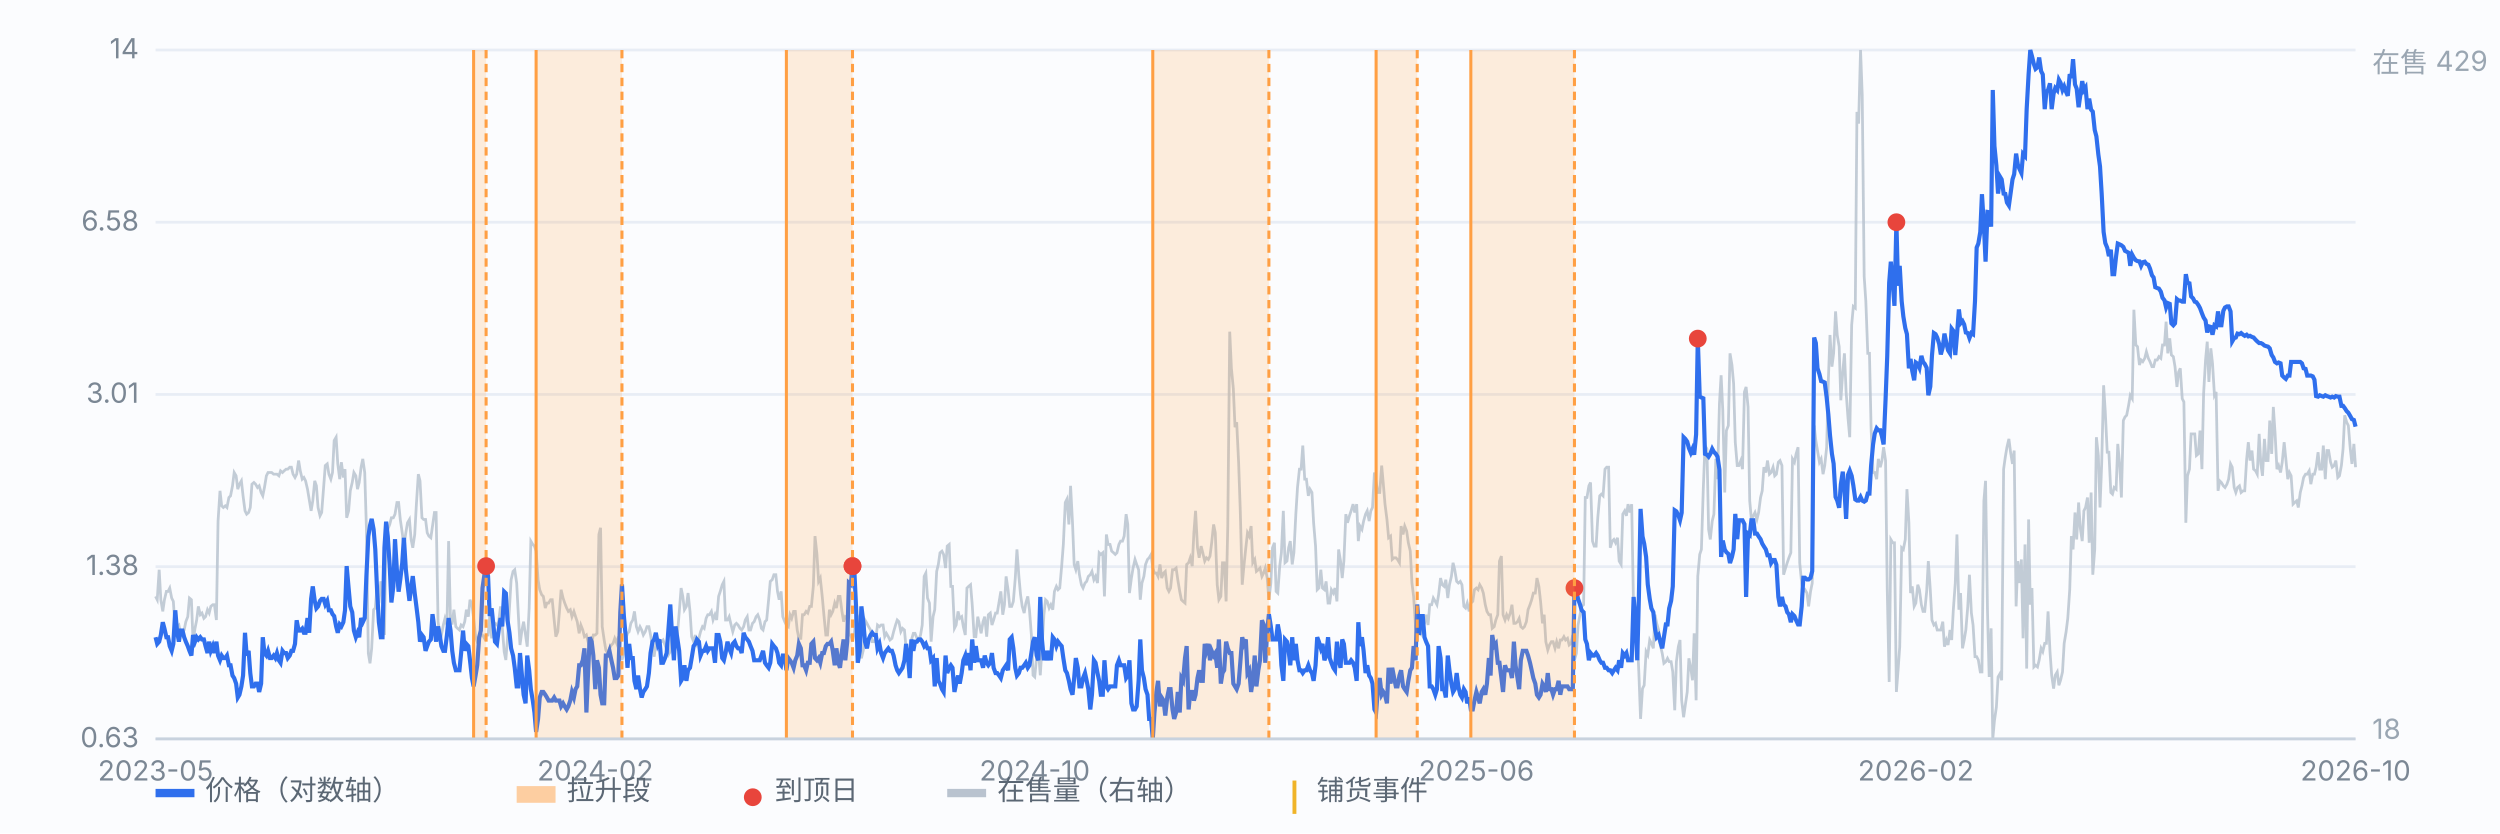
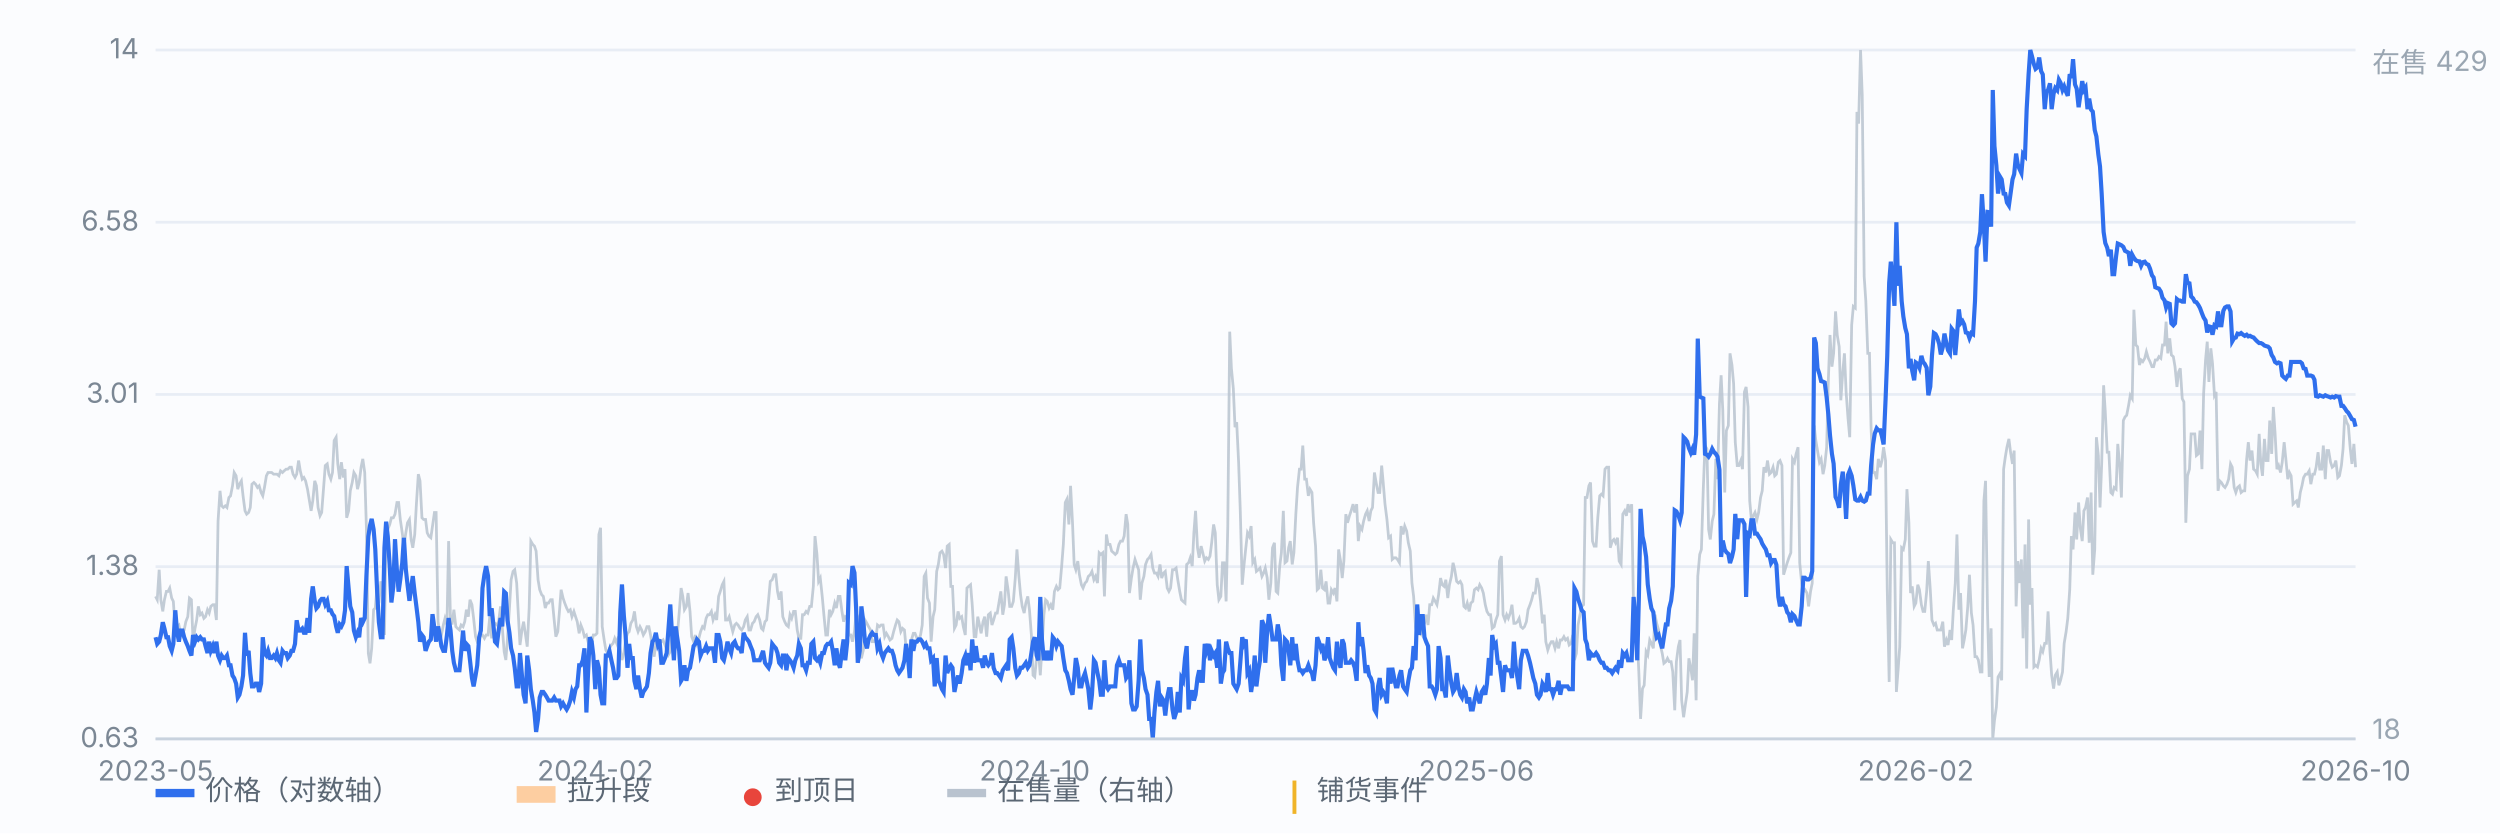
<svg xmlns="http://www.w3.org/2000/svg" viewBox="0 0 900 300" preserveAspectRatio="xMidYMid meet" style="width:100%;max-width:900px;height:auto;display:block" font-family="-apple-system,Segoe UI,Microsoft YaHei,sans-serif" font-size="10">
  <rect x="0" y="0" width="900" height="300" fill="#fbfcfe" />
  <line x1="56" y1="266.0" x2="848" y2="266.0" stroke="#e8edf5" stroke-width="1" />
  <text x="50" y="269.0" text-anchor="end" fill="#7b8794">0.63</text>
  <line x1="56" y1="204.0" x2="848" y2="204.0" stroke="#e8edf5" stroke-width="1" />
  <text x="50" y="207.0" text-anchor="end" fill="#7b8794">1.38</text>
  <line x1="56" y1="142.0" x2="848" y2="142.0" stroke="#e8edf5" stroke-width="1" />
  <text x="50" y="145.0" text-anchor="end" fill="#7b8794">3.01</text>
  <line x1="56" y1="80.0" x2="848" y2="80.0" stroke="#e8edf5" stroke-width="1" />
  <text x="50" y="83.0" text-anchor="end" fill="#7b8794">6.58</text>
  <line x1="56" y1="18.0" x2="848" y2="18.0" stroke="#e8edf5" stroke-width="1" />
  <text x="50" y="21.0" text-anchor="end" fill="#7b8794">14</text>
  <path d="M56.0 214.7 L56.6 215.9 L57.3 205.1 L57.9 215.9 L58.6 220.1 L59.2 215.9 L59.9 212.9 L60.5 212.9 L61.1 211.7 L61.8 215.3 L62.4 216.5 L63.1 226.8 L63.7 225.6 L64.4 225.0 L65.0 228.0 L65.7 228.0 L66.3 226.8 L66.9 223.8 L67.6 222.0 L68.2 215.3 L68.9 215.9 L69.5 231.0 L70.2 226.2 L70.8 223.2 L71.4 218.3 L72.1 221.3 L72.7 220.7 L73.4 222.6 L74.0 222.0 L74.7 219.5 L75.3 220.7 L75.9 218.3 L76.6 217.7 L77.2 217.7 L77.9 223.2 L78.5 187.6 L79.2 176.7 L79.8 182.1 L80.4 182.7 L81.1 182.1 L81.7 182.7 L82.4 179.1 L83.0 178.5 L83.7 174.9 L84.3 170.1 L85.0 171.3 L85.6 176.1 L86.2 174.3 L86.9 173.1 L87.5 178.5 L88.2 183.9 L88.8 185.1 L89.5 184.5 L90.1 182.7 L90.7 174.3 L91.4 173.7 L92.0 174.3 L92.7 175.5 L93.3 174.9 L94.0 177.3 L94.6 178.5 L95.2 175.5 L95.9 171.3 L96.5 170.1 L97.2 170.1 L97.8 170.1 L98.5 170.7 L99.1 170.7 L99.7 170.7 L100.4 171.3 L101.0 169.5 L101.7 170.1 L102.3 169.5 L103.0 168.9 L103.6 168.9 L104.3 168.2 L104.9 168.2 L105.5 170.7 L106.2 171.9 L106.8 170.7 L107.5 165.8 L108.1 169.5 L108.8 172.5 L109.4 171.9 L110.0 173.1 L110.7 176.1 L111.3 179.7 L112.0 183.9 L112.6 180.3 L113.3 173.1 L113.9 174.9 L114.5 182.7 L115.2 185.7 L115.8 184.5 L116.5 175.5 L117.1 167.6 L117.8 167.0 L118.4 170.7 L119.1 172.5 L119.7 170.1 L120.3 158.6 L121.0 157.4 L121.6 167.0 L122.3 172.5 L122.9 166.4 L123.6 171.9 L124.2 168.9 L124.8 186.4 L125.5 183.9 L126.1 176.7 L126.8 173.7 L127.4 170.1 L128.1 171.3 L128.7 176.1 L129.3 173.7 L130.0 168.2 L130.6 165.2 L131.3 170.1 L131.9 190.0 L132.6 235.2 L133.2 238.8 L133.8 233.4 L134.5 219.5 L135.1 218.9 L135.8 210.5 L136.4 217.1 L137.1 209.3 L137.7 212.3 L138.4 228.6 L139.0 192.4 L139.6 190.6 L140.3 188.8 L140.9 186.4 L141.6 186.4 L142.2 185.1 L142.9 180.9 L143.5 180.9 L144.1 187.0 L144.8 191.8 L145.4 196.6 L146.1 191.8 L146.7 188.2 L147.4 187.0 L148.0 194.2 L148.6 197.2 L149.3 192.4 L149.9 181.5 L150.6 170.7 L151.2 173.1 L151.9 186.4 L152.5 187.0 L153.2 187.0 L153.8 191.8 L154.4 193.0 L155.1 193.6 L155.7 189.4 L156.4 184.5 L157.0 184.5 L157.7 223.8 L158.3 228.0 L158.9 228.6 L159.6 225.0 L160.2 222.6 L160.9 225.0 L161.5 194.8 L162.2 224.4 L162.8 224.4 L163.4 219.5 L164.1 225.6 L164.7 226.2 L165.4 226.8 L166.0 225.0 L166.7 225.6 L167.3 223.8 L167.9 219.5 L168.6 222.0 L169.2 215.9 L169.9 217.7 L170.5 222.6 L171.2 229.2 L171.8 231.0 L172.5 230.4 L173.1 228.6 L173.7 228.6 L174.4 229.8 L175.0 228.6 L175.7 228.6 L176.3 222.0 L177.0 229.8 L177.6 225.0 L178.2 224.4 L178.9 225.0 L179.5 223.8 L180.2 218.3 L180.8 225.6 L181.5 234.6 L182.1 237.6 L182.7 229.8 L183.4 218.9 L184.0 208.7 L184.7 205.7 L185.3 205.1 L186.0 209.9 L186.6 221.3 L187.2 232.2 L187.9 226.8 L188.5 223.8 L189.2 228.6 L189.8 232.8 L190.5 218.9 L191.1 194.8 L191.8 196.0 L192.4 196.6 L193.0 198.4 L193.7 208.7 L194.3 212.3 L195.0 214.1 L195.6 214.7 L196.3 218.9 L196.9 217.1 L197.5 217.1 L198.2 215.9 L198.8 215.9 L199.5 223.2 L200.1 229.2 L200.8 227.4 L201.4 220.1 L202.0 212.3 L202.7 215.3 L203.3 217.1 L204.0 218.9 L204.6 220.1 L205.3 219.5 L205.9 222.0 L206.6 220.1 L207.2 222.0 L207.8 223.8 L208.5 228.0 L209.1 225.0 L209.8 226.8 L210.4 229.2 L211.1 228.6 L211.7 231.0 L212.3 233.4 L213.0 231.6 L213.6 228.6 L214.3 228.6 L214.9 228.0 L215.6 192.4 L216.2 190.0 L216.8 225.6 L217.5 230.4 L218.1 234.0 L218.8 235.2 L219.4 233.4 L220.1 232.2 L220.7 231.6 L221.3 229.8 L222.0 231.6 L222.6 229.2 L223.3 234.0 L223.9 237.6 L224.6 235.2 L225.2 230.4 L225.9 228.0 L226.5 227.4 L227.1 224.4 L227.8 223.2 L228.4 220.1 L229.1 225.6 L229.7 227.4 L230.4 225.6 L231.0 226.8 L231.6 228.6 L232.3 227.4 L232.9 225.6 L233.6 225.6 L234.2 228.6 L234.9 232.8 L235.5 236.4 L236.1 231.6 L236.8 231.6 L237.4 230.4 L238.1 231.0 L238.7 230.4 L239.4 232.2 L240.0 234.0 L240.6 235.8 L241.3 234.6 L241.9 229.2 L242.6 227.4 L243.2 231.0 L243.9 228.0 L244.5 220.7 L245.2 211.7 L245.8 214.7 L246.4 219.5 L247.1 218.3 L247.7 213.5 L248.4 220.1 L249.0 229.2 L249.7 231.0 L250.3 228.6 L250.9 231.6 L251.6 229.8 L252.2 227.4 L252.9 225.6 L253.5 226.2 L254.2 222.6 L254.8 221.3 L255.4 221.3 L256.1 220.1 L256.7 223.2 L257.4 221.3 L258.0 223.2 L258.7 214.7 L259.3 212.9 L260.0 210.5 L260.6 209.3 L261.2 223.2 L261.9 223.2 L262.5 222.0 L263.2 225.0 L263.8 227.4 L264.5 225.0 L265.1 224.4 L265.7 225.0 L266.4 226.2 L267.0 226.8 L267.7 225.6 L268.3 223.2 L269.0 222.0 L269.6 226.8 L270.2 226.8 L270.9 224.4 L271.5 223.8 L272.2 222.0 L272.8 221.3 L273.5 223.2 L274.1 226.2 L274.7 226.8 L275.4 223.8 L276.0 223.2 L276.7 215.9 L277.3 209.3 L278.0 208.7 L278.6 206.9 L279.3 206.9 L279.9 212.9 L280.5 215.9 L281.2 212.9 L281.8 222.0 L282.5 223.8 L283.1 225.0 L283.8 225.6 L284.4 221.3 L285.0 222.6 L285.7 220.1 L286.3 220.1 L287.0 226.8 L287.6 229.8 L288.3 229.8 L288.9 221.3 L289.5 221.3 L290.2 220.1 L290.8 220.7 L291.5 218.3 L292.1 218.3 L292.8 211.1 L293.4 193.0 L294.1 199.6 L294.7 209.3 L295.3 208.1 L296.0 214.7 L296.6 221.3 L297.3 228.6 L297.9 228.6 L298.6 219.5 L299.2 221.3 L299.8 220.1 L300.5 217.1 L301.1 218.9 L301.8 214.7 L302.4 214.7 L303.1 220.1 L303.7 223.8 L304.3 222.0 L305.0 222.6 L305.6 228.6 L306.3 228.6 L306.9 231.0 L307.6 227.4 L308.2 220.7 L308.8 222.0 L309.5 232.2 L310.1 237.0 L310.8 234.0 L311.4 223.2 L312.1 224.4 L312.7 225.6 L313.4 226.8 L314.0 231.0 L314.6 231.0 L315.3 229.8 L315.9 225.0 L316.6 225.6 L317.2 225.0 L317.9 225.0 L318.5 229.2 L319.1 228.0 L319.8 229.2 L320.4 230.4 L321.1 229.8 L321.7 227.4 L322.4 225.0 L323.0 223.2 L323.6 223.8 L324.3 227.4 L324.9 226.2 L325.6 226.8 L326.2 233.4 L326.9 237.0 L327.5 234.6 L328.1 230.4 L328.8 228.0 L329.4 228.0 L330.1 229.8 L330.7 230.4 L331.4 228.6 L332.0 225.0 L332.7 207.5 L333.3 206.3 L333.9 215.3 L334.6 217.1 L335.2 231.0 L335.9 222.0 L336.5 219.5 L337.2 205.7 L337.8 203.2 L338.4 199.0 L339.1 198.4 L339.7 199.6 L340.4 204.5 L341.0 196.6 L341.7 196.0 L342.3 211.1 L342.9 211.1 L343.6 226.2 L344.2 225.0 L344.9 220.1 L345.5 222.6 L346.2 222.0 L346.8 225.6 L347.5 228.6 L348.1 211.7 L348.7 211.1 L349.4 210.5 L350.0 217.7 L350.7 229.2 L351.3 229.2 L352.0 222.0 L352.6 225.0 L353.2 228.0 L353.9 223.8 L354.5 222.0 L355.2 229.2 L355.8 221.3 L356.5 220.7 L357.1 225.0 L357.7 223.2 L358.4 220.7 L359.0 220.7 L359.7 216.5 L360.3 212.9 L361.0 221.3 L361.6 217.7 L362.2 207.5 L362.9 212.3 L363.5 218.3 L364.2 218.3 L364.8 216.5 L365.5 208.1 L366.1 197.8 L366.8 207.5 L367.4 214.1 L368.0 218.3 L368.7 220.7 L369.3 217.1 L370.0 214.7 L370.6 219.5 L371.3 228.6 L371.9 243.1 L372.5 243.7 L373.2 236.4 L373.8 233.4 L374.5 243.1 L375.1 233.4 L375.8 221.3 L376.4 215.9 L377.0 216.5 L377.7 218.9 L378.3 217.7 L379.0 219.5 L379.6 212.9 L380.3 211.1 L380.9 212.3 L381.5 211.7 L382.2 203.8 L382.8 196.0 L383.5 180.9 L384.1 179.7 L384.8 188.8 L385.4 174.9 L386.1 188.2 L386.7 203.2 L387.3 205.1 L388.0 202.0 L388.6 206.9 L389.3 210.5 L389.9 211.7 L390.6 209.9 L391.2 209.3 L391.8 207.5 L392.5 206.9 L393.1 205.7 L393.8 208.7 L394.4 207.5 L395.1 209.9 L395.7 199.0 L396.3 199.6 L397.0 199.0 L397.6 214.7 L398.3 192.4 L398.9 196.0 L399.6 196.0 L400.2 198.4 L400.9 199.0 L401.5 199.6 L402.1 199.0 L402.8 196.0 L403.4 194.8 L404.1 194.8 L404.7 193.0 L405.4 185.1 L406.0 188.8 L406.6 213.5 L407.3 208.1 L407.9 204.5 L408.6 201.4 L409.2 203.2 L409.9 205.1 L410.5 215.9 L411.1 209.9 L411.8 207.5 L412.4 203.2 L413.1 201.4 L413.7 200.8 L414.4 199.6 L415.0 204.5 L415.6 206.3 L416.3 206.3 L416.9 207.5 L417.6 203.2 L418.2 208.1 L418.9 206.3 L419.5 205.7 L420.2 211.7 L420.8 212.9 L421.4 211.7 L422.1 205.1 L422.7 205.1 L423.4 204.5 L424.0 208.7 L424.7 212.9 L425.3 215.9 L425.9 216.5 L426.6 217.1 L427.2 203.2 L427.9 202.6 L428.5 200.8 L429.2 203.8 L429.8 191.8 L430.4 183.9 L431.1 197.2 L431.7 200.8 L432.4 196.6 L433.0 199.0 L433.7 202.0 L434.3 200.8 L435.0 201.4 L435.6 200.2 L436.2 195.4 L436.9 188.8 L437.5 191.8 L438.2 210.5 L438.8 215.9 L439.5 214.7 L440.1 202.6 L440.7 202.6 L441.4 216.5 L442.0 189.4 L442.7 119.4 L443.3 132.6 L444.0 139.9 L444.6 153.8 L445.2 152.0 L445.9 166.4 L446.5 183.9 L447.2 210.5 L447.8 203.8 L448.5 197.2 L449.1 191.8 L449.7 193.0 L450.4 189.4 L451.0 202.6 L451.7 201.4 L452.3 205.7 L453.0 205.1 L453.6 204.5 L454.3 207.5 L454.9 206.3 L455.5 204.5 L456.2 208.1 L456.8 215.9 L457.5 209.9 L458.1 197.2 L458.8 195.4 L459.4 212.9 L460.0 213.5 L460.7 203.8 L461.3 199.0 L462.0 183.9 L462.6 202.6 L463.3 202.0 L463.9 197.2 L464.5 194.8 L465.2 203.2 L465.8 199.0 L466.5 185.1 L467.1 175.5 L467.8 168.9 L468.4 168.9 L469.0 160.4 L469.7 172.5 L470.3 172.5 L471.0 178.5 L471.6 176.1 L472.3 177.3 L472.9 188.2 L473.6 196.6 L474.2 212.3 L474.8 211.7 L475.5 205.1 L476.1 211.7 L476.8 212.3 L477.4 209.3 L478.1 217.1 L478.7 217.1 L479.3 212.3 L480.0 213.5 L480.6 211.7 L481.3 216.5 L481.9 197.8 L482.6 202.0 L483.2 208.1 L483.8 202.0 L484.5 185.1 L485.1 188.2 L485.8 185.7 L486.4 183.9 L487.1 181.5 L487.7 184.5 L488.4 181.5 L489.0 194.8 L489.6 189.4 L490.3 190.6 L490.9 187.6 L491.6 185.1 L492.2 183.9 L492.9 187.6 L493.5 183.9 L494.1 182.7 L494.8 170.1 L495.4 173.7 L496.1 177.3 L496.7 177.3 L497.4 167.6 L498.0 174.3 L498.6 181.5 L499.3 187.0 L499.9 193.6 L500.6 193.0 L501.2 201.4 L501.9 200.8 L502.5 200.8 L503.1 201.4 L503.8 202.6 L504.4 189.4 L505.1 192.4 L505.7 189.4 L506.4 191.2 L507.0 195.4 L507.7 198.4 L508.3 209.9 L508.9 214.7 L509.6 225.6 L510.2 228.0 L510.9 226.8 L511.5 228.0 L512.2 225.0 L512.8 224.4 L513.4 221.3 L514.1 225.0 L514.7 217.7 L515.4 217.7 L516.0 215.3 L516.7 216.5 L517.3 217.7 L517.9 214.1 L518.6 208.1 L519.2 210.5 L519.9 211.1 L520.5 208.7 L521.2 215.3 L521.8 210.5 L522.5 207.5 L523.1 202.6 L523.7 205.1 L524.4 209.3 L525.0 209.9 L525.7 209.3 L526.3 210.5 L527.0 218.3 L527.6 218.9 L528.2 217.1 L528.9 220.1 L529.5 217.1 L530.2 216.5 L530.8 212.3 L531.5 211.7 L532.1 212.3 L532.7 210.5 L533.4 211.7 L534.0 213.5 L534.7 217.7 L535.3 220.1 L536.0 221.3 L536.6 221.3 L537.2 226.2 L537.9 225.6 L538.5 223.2 L539.2 221.3 L539.8 202.0 L540.5 200.2 L541.1 221.3 L541.8 223.2 L542.4 221.3 L543.0 222.6 L543.7 220.7 L544.3 217.7 L545.0 224.4 L545.6 224.4 L546.3 223.8 L546.9 222.6 L547.5 225.6 L548.2 226.2 L548.8 225.6 L549.5 223.8 L550.1 219.5 L550.8 217.7 L551.4 215.9 L552.0 213.5 L552.7 213.5 L553.3 208.1 L554.0 211.1 L554.6 216.5 L555.3 224.4 L555.9 221.3 L556.5 231.0 L557.2 234.0 L557.8 232.2 L558.5 231.0 L559.1 231.0 L559.8 233.4 L560.4 231.0 L561.1 233.4 L561.7 230.4 L562.3 230.4 L563.0 229.2 L563.6 230.4 L564.3 229.8 L564.9 232.2 L565.6 231.6 L566.2 228.6 L566.8 237.6 L567.5 235.2 L568.1 225.0 L568.8 221.3 L569.4 218.3 L570.1 217.7 L570.7 179.1 L571.3 179.1 L572.0 174.9 L572.6 173.7 L573.3 194.8 L573.9 196.6 L574.6 196.6 L575.2 186.4 L575.9 178.5 L576.5 177.9 L577.1 178.5 L577.8 168.9 L578.4 168.2 L579.1 168.2 L579.7 197.2 L580.4 194.8 L581.0 194.2 L581.6 195.4 L582.3 193.6 L582.9 202.0 L583.6 203.2 L584.2 185.1 L584.9 183.9 L585.5 185.7 L586.1 181.5 L586.8 184.5 L587.4 181.5 L588.1 220.1 L588.7 218.3 L589.4 229.2 L590.0 242.5 L590.6 258.8 L591.3 247.9 L591.9 246.7 L592.6 234.6 L593.2 235.8 L593.9 230.4 L594.5 231.6 L595.2 233.4 L595.8 221.3 L596.4 224.4 L597.1 226.8 L597.7 232.2 L598.4 235.2 L599.0 238.8 L599.7 238.2 L600.3 237.0 L600.9 238.2 L601.6 238.2 L602.2 241.9 L602.9 255.7 L603.5 238.2 L604.2 232.8 L604.8 230.4 L605.4 252.1 L606.1 258.2 L606.7 253.9 L607.4 249.1 L608.0 237.0 L608.7 240.7 L609.3 244.9 L609.9 228.0 L610.6 252.1 L611.2 207.5 L611.9 199.6 L612.5 197.8 L613.2 175.5 L613.8 160.4 L614.5 161.6 L615.1 190.6 L615.7 194.2 L616.4 187.6 L617.0 185.1 L617.7 165.2 L618.3 172.5 L619.0 145.3 L619.6 135.1 L620.2 147.7 L620.9 177.3 L621.5 155.0 L622.2 153.2 L622.8 127.2 L623.5 131.4 L624.1 138.1 L624.7 159.2 L625.4 167.6 L626.0 167.6 L626.7 165.8 L627.3 168.9 L628.0 141.1 L628.6 139.3 L629.3 146.5 L629.9 180.3 L630.5 187.0 L631.2 185.7 L631.8 184.5 L632.5 187.0 L633.1 184.5 L633.8 179.1 L634.4 176.7 L635.0 168.2 L635.7 170.1 L636.3 165.8 L637.0 170.7 L637.6 170.1 L638.3 168.2 L638.9 171.3 L639.5 170.7 L640.2 166.4 L640.8 165.8 L641.5 167.6 L642.1 206.9 L642.8 204.5 L643.4 202.6 L644.0 200.8 L644.7 199.0 L645.3 165.2 L646.0 166.4 L646.6 163.4 L647.3 161.0 L647.9 202.6 L648.6 209.9 L649.2 212.9 L649.8 212.3 L650.5 213.5 L651.1 218.3 L651.8 212.9 L652.4 209.9 L653.1 153.2 L653.7 158.6 L654.3 162.2 L655.0 166.4 L655.6 165.2 L656.3 170.7 L656.9 167.6 L657.6 161.0 L658.2 136.9 L658.8 120.6 L659.5 132.0 L660.1 127.2 L660.8 112.1 L661.4 120.6 L662.1 124.8 L662.7 144.1 L663.4 133.9 L664.0 127.2 L664.6 141.1 L665.3 150.7 L665.9 157.4 L666.6 117.0 L667.2 110.3 L667.9 110.9 L668.5 40.3 L669.1 44.5 L669.8 18.0 L670.4 34.3 L671.1 99.5 L671.7 108.5 L672.4 127.2 L673.0 127.2 L673.6 154.4 L674.3 170.1 L674.9 170.1 L675.6 172.5 L676.2 165.2 L676.9 168.2 L677.5 165.8 L678.1 161.0 L678.8 165.8 L679.4 211.7 L680.1 245.5 L680.7 194.2 L681.4 195.4 L682.0 195.4 L682.7 249.1 L683.3 241.3 L683.9 232.8 L684.6 197.2 L685.2 197.8 L685.9 194.2 L686.5 176.1 L687.2 188.2 L687.8 213.5 L688.4 211.1 L689.1 218.3 L689.7 217.1 L690.4 210.5 L691.0 212.3 L691.7 217.7 L692.3 220.1 L692.9 220.1 L693.6 212.9 L694.2 202.0 L694.9 212.3 L695.5 223.2 L696.2 225.0 L696.8 224.4 L697.4 226.8 L698.1 226.8 L698.7 226.8 L699.4 223.8 L700.0 232.8 L700.7 230.4 L701.3 232.2 L702.0 226.8 L702.6 230.4 L703.2 219.5 L703.9 209.9 L704.5 192.4 L705.2 219.5 L705.8 213.5 L706.5 233.4 L707.1 230.4 L707.7 226.8 L708.4 218.3 L709.0 206.9 L709.7 220.7 L710.3 225.0 L711.0 236.4 L711.6 236.4 L712.2 237.6 L712.9 241.9 L713.5 241.9 L714.2 180.3 L714.8 173.1 L715.5 220.1 L716.1 243.7 L716.8 226.2 L717.4 266.0 L718.0 259.4 L718.7 254.5 L719.3 243.7 L720.0 242.5 L720.6 244.9 L721.3 168.9 L721.9 164.6 L722.5 161.0 L723.2 158.0 L723.8 162.8 L724.5 167.0 L725.1 162.2 L725.8 218.3 L726.4 202.0 L727.0 209.9 L727.7 201.4 L728.3 229.8 L729.0 196.0 L729.6 240.7 L730.3 187.0 L730.9 217.7 L731.5 211.7 L732.2 240.1 L732.8 239.5 L733.5 240.1 L734.1 237.6 L734.8 233.4 L735.4 234.6 L736.1 231.6 L736.7 231.6 L737.3 220.1 L738.0 234.6 L738.6 243.1 L739.3 247.9 L739.9 243.1 L740.6 241.9 L741.2 246.7 L741.8 244.9 L742.5 241.9 L743.1 231.6 L743.8 227.4 L744.4 222.6 L745.1 212.3 L745.7 193.0 L746.3 197.8 L747.0 184.5 L747.6 194.2 L748.3 180.9 L748.9 190.0 L749.6 194.8 L750.2 183.9 L750.8 182.7 L751.5 179.1 L752.1 195.4 L752.8 177.3 L753.4 206.9 L754.1 197.8 L754.7 157.4 L755.4 164.0 L756.0 182.7 L756.6 167.0 L757.3 138.7 L757.9 148.3 L758.6 162.8 L759.2 162.8 L759.9 177.3 L760.5 177.9 L761.1 175.5 L761.8 176.1 L762.4 159.8 L763.1 167.6 L763.7 179.1 L764.4 151.4 L765.0 150.1 L765.6 149.5 L766.3 145.9 L766.9 142.3 L767.6 143.5 L768.2 111.5 L768.9 124.2 L769.5 124.8 L770.2 131.4 L770.8 129.6 L771.4 130.2 L772.1 129.0 L772.7 126.6 L773.4 129.0 L774.0 130.2 L774.7 132.0 L775.3 132.0 L775.9 129.6 L776.6 129.6 L777.2 128.4 L777.9 129.0 L778.5 124.2 L779.2 124.2 L779.8 115.8 L780.4 127.2 L781.1 121.8 L781.7 127.8 L782.4 128.4 L783.0 132.0 L783.7 139.3 L784.3 133.9 L784.9 132.6 L785.6 143.5 L786.2 144.7 L786.9 188.2 L787.5 171.3 L788.2 168.9 L788.8 156.2 L789.5 156.2 L790.1 156.2 L790.7 164.0 L791.4 163.4 L792.0 155.0 L792.7 168.9 L793.3 141.7 L794.0 129.6 L794.6 123.0 L795.2 137.5 L795.9 125.4 L796.5 130.8 L797.2 142.3 L797.8 141.1 L798.5 176.7 L799.1 173.1 L799.7 173.7 L800.4 174.9 L801.0 175.5 L801.7 174.3 L802.3 172.5 L803.0 167.0 L803.6 168.2 L804.3 175.5 L804.9 177.3 L805.5 175.5 L806.2 174.9 L806.8 177.3 L807.5 176.7 L808.1 176.7 L808.8 165.2 L809.4 159.2 L810.0 165.8 L810.7 162.2 L811.3 168.9 L812.0 169.5 L812.6 170.7 L813.3 156.2 L813.9 167.0 L814.5 171.3 L815.2 158.0 L815.8 165.8 L816.5 165.8 L817.1 151.4 L817.8 163.4 L818.4 146.5 L819.0 155.6 L819.7 168.9 L820.3 167.6 L821.0 170.1 L821.6 166.4 L822.3 159.2 L822.9 165.2 L823.6 172.5 L824.2 170.1 L824.8 171.3 L825.5 181.5 L826.1 180.9 L826.8 180.3 L827.4 182.7 L828.1 177.3 L828.7 174.9 L829.3 171.9 L830.0 170.7 L830.6 170.7 L831.3 169.5 L831.9 174.3 L832.6 170.7 L833.2 170.7 L833.8 168.2 L834.5 162.8 L835.1 168.9 L835.8 168.9 L836.4 160.4 L837.1 172.5 L837.7 162.2 L838.3 162.2 L839.0 166.4 L839.6 168.2 L840.3 167.6 L840.9 165.8 L841.6 171.9 L842.2 171.3 L842.9 167.6 L843.5 161.6 L844.1 149.5 L844.8 152.0 L845.4 153.2 L846.1 161.6 L846.7 167.0 L847.4 159.8 L848.0 168.2" fill="none" stroke="#b9c3cf" stroke-width="1" opacity="0.85" />
  <text x="854" y="26" fill="#9aa6b2">在售 429</text>
  <text x="854" y="266" fill="#9aa6b2">18</text>
  <path d="M56.0 229.4 L56.6 231.8 L57.3 231.0 L57.9 228.6 L58.6 224.0 L59.2 226.3 L59.9 229.4 L60.5 229.4 L61.1 232.6 L61.8 234.3 L62.4 231.8 L63.1 219.7 L63.7 227.0 L64.4 231.0 L65.0 227.0 L65.7 227.0 L66.3 229.4 L66.9 231.0 L67.6 232.6 L68.2 234.3 L68.9 236.0 L69.5 228.6 L70.2 231.0 L70.8 229.4 L71.4 230.2 L72.1 229.4 L72.7 230.2 L73.4 230.2 L74.0 232.6 L74.7 235.1 L75.3 231.0 L75.9 234.3 L76.6 232.6 L77.2 235.1 L77.9 231.0 L78.5 236.0 L79.2 237.7 L79.8 236.0 L80.4 236.9 L81.1 236.9 L81.7 236.0 L82.4 239.5 L83.0 239.5 L83.7 243.2 L84.3 244.1 L85.0 246.1 L85.6 251.1 L86.2 250.1 L86.9 247.1 L87.5 243.2 L88.2 227.8 L88.8 236.0 L89.5 234.3 L90.1 242.3 L90.7 247.1 L91.4 247.1 L92.0 246.1 L92.7 246.1 L93.3 249.1 L94.0 246.1 L94.6 229.4 L95.2 235.1 L95.9 236.0 L96.5 234.3 L97.2 236.9 L97.8 236.9 L98.5 236.0 L99.1 236.9 L99.7 235.1 L100.4 237.7 L101.0 238.6 L101.7 234.3 L102.3 235.1 L103.0 235.1 L103.6 236.9 L104.3 236.0 L104.9 234.3 L105.5 234.3 L106.2 231.8 L106.8 223.3 L107.5 227.0 L108.1 227.0 L108.8 226.3 L109.4 227.8 L110.0 227.8 L110.7 222.5 L111.3 227.8 L112.0 215.6 L112.6 211.1 L113.3 216.3 L113.9 219.0 L114.5 218.3 L115.2 216.3 L115.8 215.6 L116.5 215.6 L117.1 217.6 L117.8 216.3 L118.4 219.7 L119.1 219.7 L119.7 221.1 L120.3 221.8 L121.0 225.5 L121.6 227.8 L122.3 224.8 L122.9 225.5 L123.6 224.0 L124.2 219.7 L124.8 203.8 L125.5 211.7 L126.1 218.3 L126.8 220.4 L127.4 227.0 L128.1 229.4 L128.7 227.8 L129.3 229.4 L130.0 222.5 L130.6 224.0 L131.3 222.5 L131.9 207.4 L132.6 193.1 L133.2 189.2 L133.8 186.8 L134.5 190.6 L135.1 197.8 L135.8 213.6 L136.4 224.0 L137.1 229.4 L137.7 229.4 L138.4 197.2 L139.0 187.8 L139.6 193.1 L140.3 203.8 L140.9 216.9 L141.6 211.1 L142.2 194.1 L142.9 205.6 L143.5 213.0 L144.1 208.6 L144.8 202.7 L145.4 193.6 L146.1 205.0 L146.7 210.4 L147.4 216.3 L148.0 211.7 L148.6 207.4 L149.3 213.6 L149.9 218.3 L150.6 224.0 L151.2 231.0 L151.9 228.6 L152.5 229.4 L153.2 234.3 L153.8 232.6 L154.4 231.0 L155.1 230.2 L155.7 221.1 L156.4 226.3 L157.0 231.0 L157.7 225.5 L158.3 228.6 L158.9 232.6 L159.6 234.3 L160.2 234.3 L160.9 228.6 L161.5 222.5 L162.2 227.0 L162.8 234.3 L163.4 238.6 L164.1 241.3 L164.7 241.3 L165.4 241.3 L166.0 235.1 L166.7 227.0 L167.3 234.3 L167.9 231.8 L168.6 232.6 L169.2 237.7 L169.9 244.1 L170.5 247.1 L171.2 243.2 L171.8 239.5 L172.5 229.4 L173.1 227.0 L173.7 211.7 L174.4 206.8 L175.0 203.8 L175.7 207.4 L176.3 221.8 L177.0 219.0 L177.6 224.8 L178.2 231.0 L178.9 231.8 L179.5 227.0 L180.2 222.5 L180.8 225.5 L181.5 213.0 L182.1 213.6 L182.7 223.3 L183.4 227.8 L184.0 233.4 L184.7 236.0 L185.3 240.4 L186.0 247.1 L186.6 247.1 L187.2 235.1 L187.9 243.2 L188.5 250.1 L189.2 253.2 L189.8 236.0 L190.5 241.3 L191.1 248.1 L191.8 252.2 L192.4 256.5 L193.0 263.5 L193.7 258.8 L194.3 251.1 L195.0 249.1 L195.6 249.1 L196.3 250.1 L196.9 251.1 L197.5 252.2 L198.2 252.2 L198.8 252.2 L199.5 251.1 L200.1 252.2 L200.8 252.2 L201.4 252.2 L202.0 254.3 L202.7 253.2 L203.3 254.3 L204.0 255.4 L204.6 254.3 L205.3 252.2 L205.9 249.1 L206.6 251.1 L207.2 248.1 L207.8 247.1 L208.5 239.5 L209.1 239.5 L209.8 237.7 L210.4 233.4 L211.1 256.5 L211.7 242.3 L212.3 229.4 L213.0 231.0 L213.6 236.0 L214.3 248.1 L214.9 237.7 L215.6 240.4 L216.2 250.1 L216.8 253.2 L217.5 253.2 L218.1 236.0 L218.8 236.0 L219.4 234.3 L220.1 237.7 L220.7 240.4 L221.3 244.1 L222.0 244.1 L222.6 243.2 L223.3 220.4 L223.9 210.4 L224.6 221.8 L225.2 228.6 L225.9 240.4 L226.5 231.8 L227.1 236.9 L227.8 236.9 L228.4 245.1 L229.1 248.1 L229.7 243.2 L230.4 248.1 L231.0 251.1 L231.6 249.1 L232.3 248.1 L232.9 247.1 L233.6 242.3 L234.2 235.1 L234.9 231.0 L235.5 230.2 L236.1 227.8 L236.8 231.8 L237.4 230.2 L238.1 238.6 L238.7 238.6 L239.4 236.9 L240.0 235.1 L240.6 227.0 L241.3 217.6 L241.9 227.8 L242.6 237.7 L243.2 225.5 L243.9 230.2 L244.5 234.3 L245.2 245.1 L245.8 244.1 L246.4 239.5 L247.1 245.1 L247.7 241.3 L248.4 240.4 L249.0 236.9 L249.7 232.6 L250.3 231.8 L250.9 230.2 L251.6 231.0 L252.2 236.0 L252.9 234.3 L253.5 234.3 L254.2 232.6 L254.8 234.3 L255.4 233.4 L256.1 233.4 L256.7 233.4 L257.4 238.6 L258.0 228.6 L258.7 228.6 L259.3 231.0 L260.0 236.9 L260.6 237.7 L261.2 235.1 L261.9 231.0 L262.5 233.4 L263.2 235.1 L263.8 231.8 L264.5 231.0 L265.1 232.6 L265.7 233.4 L266.4 233.4 L267.0 235.1 L267.7 227.8 L268.3 229.4 L269.0 230.2 L269.6 231.0 L270.2 232.6 L270.9 234.3 L271.5 237.7 L272.2 237.7 L272.8 237.7 L273.5 237.7 L274.1 236.0 L274.7 234.3 L275.4 238.6 L276.0 239.5 L276.7 240.4 L277.3 238.6 L278.0 231.8 L278.6 232.6 L279.3 233.4 L279.9 235.1 L280.5 238.6 L281.2 239.5 L281.8 236.0 L282.5 236.0 L283.1 241.3 L283.8 236.9 L284.4 237.7 L285.0 238.6 L285.7 240.4 L286.3 237.7 L287.0 236.0 L287.6 231.8 L288.3 233.4 L288.9 239.5 L289.5 239.5 L290.2 241.3 L290.8 238.6 L291.5 238.6 L292.1 231.8 L292.8 231.0 L293.4 236.9 L294.1 237.7 L294.7 236.9 L295.3 238.6 L296.0 235.1 L296.6 235.1 L297.3 232.6 L297.9 231.8 L298.6 231.8 L299.2 231.0 L299.8 234.3 L300.5 239.5 L301.1 233.4 L301.8 238.6 L302.4 240.4 L303.1 234.3 L303.7 230.2 L304.3 237.7 L305.0 231.0 L305.6 209.8 L306.3 210.4 L306.9 203.8 L307.6 206.2 L308.2 219.0 L308.8 238.6 L309.5 234.3 L310.1 218.3 L310.8 224.0 L311.4 231.0 L312.1 233.4 L312.7 230.2 L313.4 228.6 L314.0 227.8 L314.6 228.6 L315.3 228.6 L315.9 233.4 L316.6 231.8 L317.2 235.1 L317.9 236.9 L318.5 235.1 L319.1 234.3 L319.8 233.4 L320.4 234.3 L321.1 234.3 L321.7 236.0 L322.4 239.5 L323.0 241.3 L323.6 242.3 L324.3 241.3 L324.9 240.4 L325.6 237.7 L326.2 231.8 L326.9 236.9 L327.5 244.1 L328.1 230.2 L328.8 234.3 L329.4 231.0 L330.1 231.0 L330.7 230.2 L331.4 230.2 L332.0 231.0 L332.7 232.6 L333.3 231.8 L333.9 233.4 L334.6 233.4 L335.2 237.7 L335.9 236.9 L336.5 247.1 L337.2 236.9 L337.8 245.1 L338.4 246.1 L339.1 248.1 L339.7 249.1 L340.4 236.0 L341.0 242.3 L341.7 240.4 L342.3 239.5 L342.9 240.4 L343.6 249.1 L344.2 246.1 L344.9 243.2 L345.5 246.1 L346.2 242.3 L346.8 237.7 L347.5 236.0 L348.1 239.5 L348.7 235.1 L349.4 241.3 L350.0 230.2 L350.7 238.6 L351.3 232.6 L352.0 237.7 L352.6 237.7 L353.2 237.7 L353.9 240.4 L354.5 236.0 L355.2 238.6 L355.8 239.5 L356.5 238.6 L357.1 235.1 L357.7 240.4 L358.4 242.3 L359.0 242.3 L359.7 243.2 L360.3 244.1 L361.0 241.3 L361.6 240.4 L362.2 239.5 L362.9 241.3 L363.5 230.2 L364.2 229.4 L364.8 233.4 L365.5 240.4 L366.1 243.2 L366.8 242.3 L367.4 240.4 L368.0 240.4 L368.7 239.5 L369.3 238.6 L370.0 240.4 L370.6 239.5 L371.3 235.1 L371.9 231.0 L372.5 229.4 L373.2 236.0 L373.8 237.7 L374.5 214.9 L375.1 230.2 L375.8 237.7 L376.4 234.3 L377.0 237.7 L377.7 234.3 L378.3 237.7 L379.0 229.4 L379.6 230.2 L380.3 232.6 L380.9 231.0 L381.5 231.8 L382.2 232.6 L382.8 236.9 L383.5 241.3 L384.1 242.3 L384.8 245.1 L385.4 248.1 L386.1 250.1 L386.7 244.1 L387.3 236.9 L388.0 240.4 L388.6 247.1 L389.3 247.1 L389.9 244.1 L390.6 242.3 L391.2 245.1 L391.8 248.1 L392.5 255.4 L393.1 250.1 L393.8 237.7 L394.4 238.6 L395.1 242.3 L395.7 245.1 L396.3 250.1 L397.0 250.1 L397.6 237.7 L398.3 247.1 L398.9 248.1 L399.6 247.1 L400.2 247.1 L400.9 247.1 L401.5 247.1 L402.1 239.5 L402.8 237.7 L403.4 239.5 L404.1 239.5 L404.7 239.5 L405.4 244.1 L406.0 243.2 L406.6 237.7 L407.3 253.2 L407.9 255.4 L408.6 255.4 L409.2 254.3 L409.9 245.1 L410.5 230.2 L411.1 241.3 L411.8 244.1 L412.4 248.1 L413.1 250.1 L413.7 258.8 L414.4 258.8 L415.0 266.0 L415.6 256.5 L416.3 249.1 L416.9 245.1 L417.6 254.3 L418.2 251.1 L418.9 252.2 L419.5 257.6 L420.2 251.1 L420.8 248.1 L421.4 248.1 L422.1 255.4 L422.7 258.8 L423.4 256.5 L424.0 249.1 L424.7 256.5 L425.3 244.1 L425.9 245.1 L426.6 236.9 L427.2 232.6 L427.9 255.4 L428.5 249.1 L429.2 249.1 L429.8 252.2 L430.4 250.1 L431.1 244.1 L431.7 241.3 L432.4 245.1 L433.0 245.1 L433.7 231.8 L434.3 234.3 L435.0 231.8 L435.6 237.7 L436.2 234.3 L436.9 236.0 L437.5 235.1 L438.2 240.4 L438.8 230.2 L439.5 246.1 L440.1 242.3 L440.7 241.3 L441.4 231.0 L442.0 233.4 L442.7 235.1 L443.3 235.1 L444.0 246.1 L444.6 247.1 L445.2 248.1 L445.9 246.1 L446.5 238.6 L447.2 229.4 L447.8 231.8 L448.5 230.2 L449.1 242.3 L449.7 241.3 L450.4 249.1 L451.0 245.1 L451.7 236.0 L452.3 247.1 L453.0 241.3 L453.6 237.7 L454.3 223.3 L454.9 224.8 L455.5 238.6 L456.2 227.0 L456.8 221.1 L457.5 225.5 L458.1 230.2 L458.8 230.2 L459.4 230.2 L460.0 224.8 L460.7 228.6 L461.3 239.5 L462.0 245.1 L462.6 230.2 L463.3 231.0 L463.9 234.3 L464.5 239.5 L465.2 229.4 L465.8 237.7 L466.5 231.8 L467.1 237.7 L467.8 241.3 L468.4 241.3 L469.0 242.3 L469.7 241.3 L470.3 241.3 L471.0 239.5 L471.6 241.3 L472.3 242.3 L472.9 245.1 L473.6 239.5 L474.2 229.4 L474.8 231.0 L475.5 233.4 L476.1 231.8 L476.8 237.7 L477.4 236.0 L478.1 229.4 L478.7 236.9 L479.3 238.6 L480.0 240.4 L480.6 241.3 L481.3 231.0 L481.9 237.7 L482.6 240.4 L483.2 230.2 L483.8 231.8 L484.5 238.6 L485.1 238.6 L485.8 238.6 L486.4 237.7 L487.1 238.6 L487.7 240.4 L488.4 245.1 L489.0 224.0 L489.6 232.6 L490.3 229.4 L490.9 234.3 L491.6 242.3 L492.2 239.5 L492.9 243.2 L493.5 244.1 L494.1 246.1 L494.8 255.4 L495.4 256.5 L496.1 247.1 L496.7 244.1 L497.4 250.1 L498.0 249.1 L498.6 250.1 L499.3 253.2 L499.9 240.4 L500.6 246.1 L501.2 240.4 L501.9 244.1 L502.5 247.1 L503.1 247.1 L503.8 243.2 L504.4 241.3 L505.1 247.1 L505.7 248.1 L506.4 249.1 L507.0 245.1 L507.7 241.3 L508.3 240.4 L508.9 232.6 L509.6 237.7 L510.2 217.6 L510.9 228.6 L511.5 221.8 L512.2 221.8 L512.8 229.4 L513.4 231.0 L514.1 232.6 L514.7 247.1 L515.4 247.1 L516.0 248.1 L516.7 250.1 L517.3 248.1 L517.9 232.6 L518.6 236.9 L519.2 248.1 L519.9 248.1 L520.5 251.1 L521.2 236.0 L521.8 241.3 L522.5 246.1 L523.1 249.1 L523.7 248.1 L524.4 242.3 L525.0 247.1 L525.7 250.1 L526.3 251.1 L527.0 248.1 L527.6 249.1 L528.2 253.2 L528.9 251.1 L529.5 255.4 L530.2 255.4 L530.8 252.2 L531.5 249.1 L532.1 251.1 L532.7 253.2 L533.4 249.1 L534.0 248.1 L534.7 250.1 L535.3 246.1 L536.0 236.9 L536.6 243.2 L537.2 228.6 L537.9 232.6 L538.5 231.8 L539.2 238.6 L539.8 238.6 L540.5 244.1 L541.1 249.1 L541.8 239.5 L542.4 241.3 L543.0 241.3 L543.7 241.3 L544.3 244.1 L545.0 231.0 L545.6 239.5 L546.3 244.1 L546.9 248.1 L547.5 237.7 L548.2 234.3 L548.8 234.3 L549.5 234.3 L550.1 236.0 L550.8 238.6 L551.4 241.3 L552.0 244.1 L552.7 246.1 L553.3 250.1 L554.0 251.1 L554.6 250.1 L555.3 246.1 L555.9 247.1 L556.5 249.1 L557.2 242.3 L557.8 248.1 L558.5 248.1 L559.1 250.1 L559.8 248.1 L560.4 248.1 L561.1 245.1 L561.7 250.1 L562.3 247.1 L563.0 247.1 L563.6 247.1 L564.3 247.1 L564.9 248.1 L565.6 248.1 L566.2 248.1 L566.8 211.7 L567.5 213.0 L568.1 215.6 L568.8 217.6 L569.4 219.7 L570.1 220.4 L570.7 230.2 L571.3 231.8 L572.0 237.7 L572.6 235.1 L573.3 236.0 L573.9 236.0 L574.6 235.1 L575.2 236.0 L575.9 237.7 L576.5 238.6 L577.1 238.6 L577.8 240.4 L578.4 240.4 L579.1 241.3 L579.7 241.3 L580.4 242.3 L581.0 241.3 L581.6 240.4 L582.3 241.3 L582.9 237.7 L583.6 240.4 L584.2 235.1 L584.9 236.0 L585.5 235.1 L586.1 237.7 L586.8 237.7 L587.4 237.7 L588.1 214.9 L588.7 222.5 L589.4 237.7 L590.0 214.9 L590.6 183.2 L591.3 193.1 L591.9 195.7 L592.6 200.5 L593.2 210.4 L593.9 215.6 L594.5 219.0 L595.2 220.4 L595.8 226.3 L596.4 229.4 L597.1 228.6 L597.7 231.0 L598.4 233.4 L599.0 229.4 L599.7 224.8 L600.3 224.8 L600.9 219.0 L601.6 216.3 L602.2 211.1 L602.9 183.7 L603.5 184.1 L604.2 185.5 L604.8 187.3 L605.4 184.6 L606.1 157.4 L606.7 158.0 L607.4 159.0 L608.0 161.3 L608.7 163.0 L609.3 161.6 L609.9 163.7 L610.6 156.4 L611.2 121.9 L611.9 142.8 L612.5 143.1 L613.2 143.4 L613.8 163.4 L614.5 163.7 L615.1 164.4 L615.7 163.4 L616.4 161.6 L617.0 162.7 L617.7 163.4 L618.3 164.4 L619.0 169.1 L619.6 200.5 L620.2 194.6 L620.9 197.8 L621.5 198.8 L622.2 199.4 L622.8 202.7 L623.5 200.5 L624.1 197.8 L624.7 185.0 L625.4 194.1 L626.0 187.3 L626.7 187.3 L627.3 187.3 L628.0 188.7 L628.6 214.9 L629.3 192.1 L629.9 192.6 L630.5 187.3 L631.2 187.3 L631.8 192.1 L632.5 192.1 L633.1 193.1 L633.8 194.1 L634.4 195.7 L635.0 196.7 L635.7 197.8 L636.3 199.9 L637.0 199.9 L637.6 202.7 L638.3 201.6 L638.9 201.6 L639.5 203.3 L640.2 214.9 L640.8 218.3 L641.5 214.9 L642.1 217.6 L642.8 218.3 L643.4 220.4 L644.0 221.1 L644.7 224.0 L645.3 221.1 L646.0 221.8 L646.6 223.3 L647.3 224.8 L647.9 224.8 L648.6 218.3 L649.2 208.0 L649.8 208.0 L650.5 208.6 L651.1 208.6 L651.8 208.0 L652.4 205.6 L653.1 121.5 L653.7 123.5 L654.3 132.6 L655.0 134.7 L655.6 137.2 L656.3 137.4 L656.9 137.7 L657.6 143.1 L658.2 149.2 L658.8 156.7 L659.5 163.4 L660.1 166.9 L660.8 178.9 L661.4 180.2 L662.1 182.8 L662.7 174.4 L663.4 169.8 L664.0 176.4 L664.6 186.8 L665.3 170.9 L665.9 169.4 L666.6 171.3 L667.2 174.8 L667.9 179.8 L668.5 180.2 L669.1 180.2 L669.8 178.9 L670.4 180.2 L671.1 180.6 L671.7 180.2 L672.4 177.7 L673.0 177.7 L673.6 167.6 L674.3 160.0 L674.9 156.1 L675.6 154.2 L676.2 154.9 L676.9 154.9 L677.5 157.1 L678.1 160.0 L678.8 143.9 L679.4 128.3 L680.1 101.8 L680.7 94.2 L681.4 102.4 L682.0 110.1 L682.7 80.0 L683.3 102.9 L683.9 95.7 L684.6 108.4 L685.2 113.9 L685.9 118.1 L686.5 120.3 L687.2 132.6 L687.8 129.2 L688.4 133.5 L689.1 136.9 L689.7 130.5 L690.4 131.0 L691.0 132.4 L691.7 128.1 L692.3 130.3 L692.9 131.0 L693.6 132.4 L694.2 142.3 L694.9 139.2 L695.5 128.1 L696.2 119.9 L696.8 120.3 L697.4 121.5 L698.1 123.8 L698.7 127.6 L699.4 125.0 L700.0 120.1 L700.7 123.5 L701.3 126.1 L702.0 127.2 L702.6 118.3 L703.2 119.1 L703.9 127.8 L704.5 120.7 L705.2 111.4 L705.8 116.4 L706.5 115.6 L707.1 116.8 L707.7 119.7 L708.4 119.9 L709.0 121.7 L709.7 119.9 L710.3 120.3 L711.0 108.4 L711.6 89.1 L712.2 87.7 L712.9 83.5 L713.5 69.9 L714.2 81.0 L714.8 94.2 L715.5 76.3 L716.1 76.4 L716.8 81.6 L717.4 32.4 L718.0 52.6 L718.7 59.7 L719.3 69.7 L720.0 63.6 L720.6 64.6 L721.3 69.7 L721.9 69.8 L722.5 72.9 L723.2 74.0 L723.8 69.7 L724.5 64.6 L725.1 62.7 L725.8 55.3 L726.4 59.2 L727.0 60.8 L727.7 62.3 L728.3 55.4 L729.0 56.2 L729.6 39.3 L730.3 26.7 L730.9 18.0 L731.5 20.2 L732.2 23.1 L732.8 24.8 L733.5 24.2 L734.1 20.7 L734.8 25.6 L735.4 26.8 L736.1 39.3 L736.7 33.1 L737.3 32.4 L738.0 30.0 L738.6 39.3 L739.3 33.7 L739.9 31.7 L740.6 32.5 L741.2 28.7 L741.8 29.8 L742.5 32.4 L743.1 31.1 L743.8 33.1 L744.4 34.5 L745.1 26.7 L745.7 28.1 L746.3 21.3 L747.0 30.4 L747.6 31.9 L748.3 38.6 L748.9 34.4 L749.6 29.2 L750.2 32.4 L750.8 31.5 L751.5 39.3 L752.1 35.5 L752.8 39.5 L753.4 40.2 L754.1 46.8 L754.7 49.1 L755.4 55.6 L756.0 59.9 L756.6 69.7 L757.3 83.5 L757.9 87.5 L758.6 89.2 L759.2 92.2 L759.9 89.9 L760.5 98.7 L761.1 98.7 L761.8 92.2 L762.4 87.7 L763.1 88.0 L763.7 88.3 L764.4 88.9 L765.0 90.3 L765.6 90.6 L766.3 91.0 L766.9 95.7 L767.6 91.7 L768.2 92.8 L768.9 93.7 L769.5 94.0 L770.2 94.1 L770.8 95.7 L771.4 94.4 L772.1 94.2 L772.7 95.0 L773.4 95.3 L774.0 96.7 L774.7 99.1 L775.3 99.9 L775.9 103.4 L776.6 103.7 L777.2 103.9 L777.9 105.0 L778.5 107.2 L779.2 108.1 L779.8 110.7 L780.4 109.1 L781.1 109.4 L781.7 116.4 L782.4 117.1 L783.0 116.4 L783.7 107.7 L784.3 108.2 L784.9 108.2 L785.6 108.6 L786.2 108.6 L786.9 98.7 L787.5 101.8 L788.2 102.0 L788.8 106.7 L789.5 107.4 L790.1 108.6 L790.7 108.8 L791.4 109.8 L792.0 110.9 L792.7 112.8 L793.3 114.3 L794.0 115.4 L794.6 119.7 L795.2 117.5 L795.9 117.7 L796.5 120.5 L797.2 117.1 L797.8 117.5 L798.5 112.1 L799.1 117.1 L799.7 117.1 L800.4 111.9 L801.0 110.7 L801.7 110.3 L802.3 110.3 L803.0 112.1 L803.6 122.9 L804.3 121.7 L804.9 121.5 L805.5 120.1 L806.2 120.3 L806.8 119.9 L807.5 120.5 L808.1 120.9 L808.8 120.5 L809.4 121.1 L810.0 120.9 L810.7 121.3 L811.3 121.5 L812.0 122.3 L812.6 122.9 L813.3 123.5 L813.9 123.5 L814.5 123.8 L815.2 124.4 L815.8 124.6 L816.5 124.8 L817.1 125.4 L817.8 127.8 L818.4 128.7 L819.0 130.3 L819.7 130.8 L820.3 130.5 L821.0 130.8 L821.6 135.2 L822.3 135.9 L822.9 136.4 L823.6 135.2 L824.2 135.2 L824.8 130.3 L825.5 130.3 L826.1 130.3 L826.8 130.3 L827.4 130.3 L828.1 130.3 L828.7 130.8 L829.3 132.6 L830.0 132.8 L830.6 135.2 L831.3 135.2 L831.9 135.2 L832.6 135.5 L833.2 136.7 L833.8 142.6 L834.5 142.8 L835.1 142.3 L835.8 142.6 L836.4 142.8 L837.1 142.3 L837.7 142.6 L838.3 142.8 L839.0 143.1 L839.6 142.8 L840.3 143.1 L840.9 142.6 L841.6 142.8 L842.2 142.8 L842.9 146.1 L843.5 146.1 L844.1 146.9 L844.8 148.0 L845.4 148.6 L846.1 149.8 L846.7 150.9 L847.4 151.2 L848.0 153.6" fill="none" stroke="#2f6fed" stroke-width="1.5" />
-   <rect x="170.5" y="18" width="4.5" height="248" fill="#ff9f43" opacity="0.18" />
-   <line x1="170.5" y1="18" x2="170.5" y2="266" stroke="#ff9f43" stroke-width="1.1" />
-   <line x1="175.0" y1="18" x2="175.0" y2="266" stroke="#ff9f43" stroke-width="1.1" stroke-dasharray="3 2" />
-   <circle cx="175.0" cy="203.8" r="3.2" fill="#e8453c" />
-   <rect x="193.0" y="18" width="30.9" height="248" fill="#ff9f43" opacity="0.18" />
-   <line x1="193.0" y1="18" x2="193.0" y2="266" stroke="#ff9f43" stroke-width="1.1" />
-   <line x1="223.9" y1="18" x2="223.9" y2="266" stroke="#ff9f43" stroke-width="1.1" stroke-dasharray="3 2" />
-   <circle cx="306.9" cy="203.8" r="3.2" fill="#e8453c" />
-   <rect x="283.1" y="18" width="23.8" height="248" fill="#ff9f43" opacity="0.18" />
-   <line x1="283.1" y1="18" x2="283.1" y2="266" stroke="#ff9f43" stroke-width="1.1" />
-   <line x1="306.9" y1="18" x2="306.9" y2="266" stroke="#ff9f43" stroke-width="1.1" stroke-dasharray="3 2" />
-   <circle cx="306.9" cy="203.8" r="3.2" fill="#e8453c" />
-   <rect x="415.0" y="18" width="41.8" height="248" fill="#ff9f43" opacity="0.18" />
-   <line x1="415.0" y1="18" x2="415.0" y2="266" stroke="#ff9f43" stroke-width="1.1" />
-   <line x1="456.8" y1="18" x2="456.8" y2="266" stroke="#ff9f43" stroke-width="1.1" stroke-dasharray="3 2" />
-   <circle cx="566.8" cy="211.7" r="3.2" fill="#e8453c" />
-   <rect x="495.4" y="18" width="14.8" height="248" fill="#ff9f43" opacity="0.18" />
-   <line x1="495.4" y1="18" x2="495.4" y2="266" stroke="#ff9f43" stroke-width="1.1" />
-   <line x1="510.2" y1="18" x2="510.2" y2="266" stroke="#ff9f43" stroke-width="1.1" stroke-dasharray="3 2" />
-   <circle cx="611.2" cy="121.9" r="3.2" fill="#e8453c" />
-   <rect x="529.5" y="18" width="37.3" height="248" fill="#ff9f43" opacity="0.18" />
-   <line x1="529.5" y1="18" x2="529.5" y2="266" stroke="#ff9f43" stroke-width="1.1" />
-   <line x1="566.8" y1="18" x2="566.8" y2="266" stroke="#ff9f43" stroke-width="1.1" stroke-dasharray="3 2" />
-   <circle cx="682.7" cy="80.0" r="3.2" fill="#e8453c" />
  <line x1="56" y1="266" x2="848" y2="266" stroke="#c8d2de" stroke-width="1" />
  <text x="56.0" y="281" text-anchor="middle" fill="#7b8794">2023-05</text>
  <text x="214.3" y="281" text-anchor="middle" fill="#7b8794">2024-02</text>
  <text x="372.5" y="281" text-anchor="middle" fill="#7b8794">2024-10</text>
  <text x="531.5" y="281" text-anchor="middle" fill="#7b8794">2025-06</text>
  <text x="689.7" y="281" text-anchor="middle" fill="#7b8794">2026-02</text>
  <text x="848.0" y="281" text-anchor="middle" fill="#7b8794">2026-10</text>
  <g transform="translate(56,292)">
    <rect x="0" y="-8" width="14" height="3" fill="#2f6fed" />
    <text x="18" y="-4" fill="#5b6774">价格（对数轴）</text>
    <rect x="130" y="-9" width="14" height="6" fill="#ff9f43" opacity="0.5" />
    <text x="148" y="-4" fill="#5b6774">拉升段</text>
    <circle cx="215" cy="-5" r="3.2" fill="#e8453c" />
    <text x="223" y="-4" fill="#5b6774">到顶日</text>
    <rect x="285" y="-8" width="14" height="3" fill="#b9c3cf" />
    <text x="303" y="-4" fill="#5b6774">在售量（右轴）</text>
    <line x1="410" y1="-11" x2="410" y2="1" stroke="#f0b429" stroke-width="1.4" />
    <text x="418" y="-4" fill="#5b6774">铺货事件</text>
  </g>
</svg>
